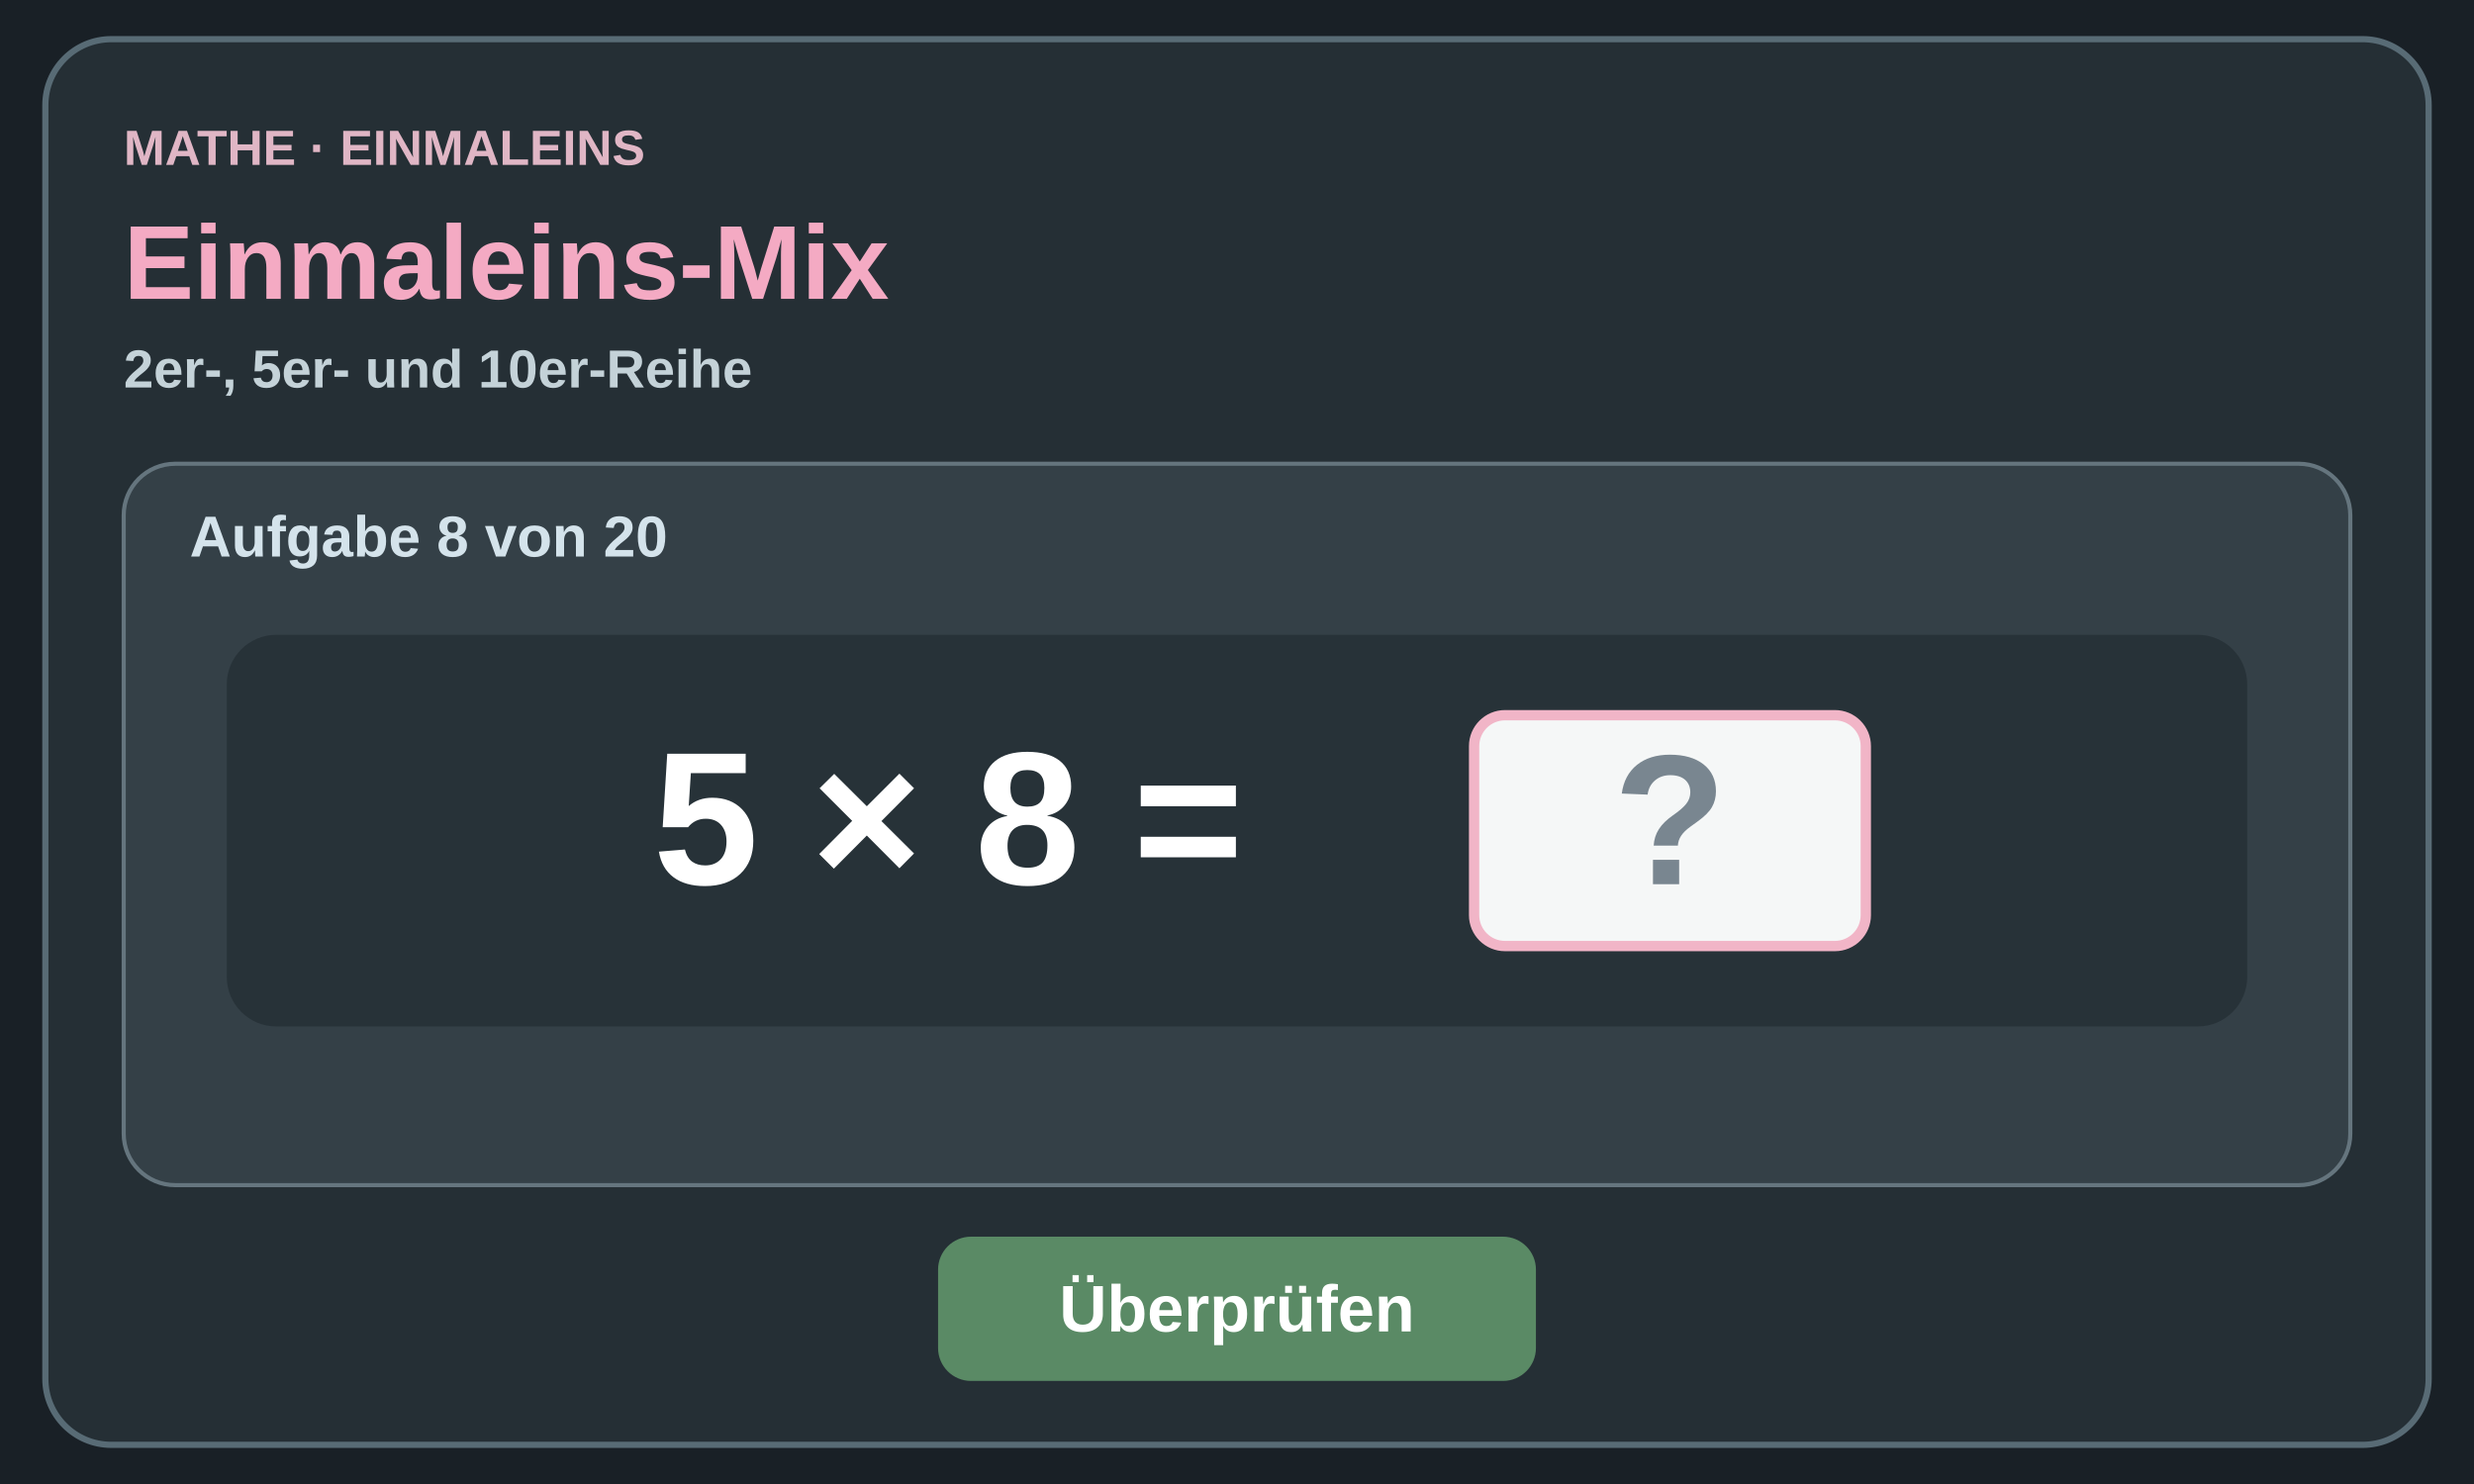
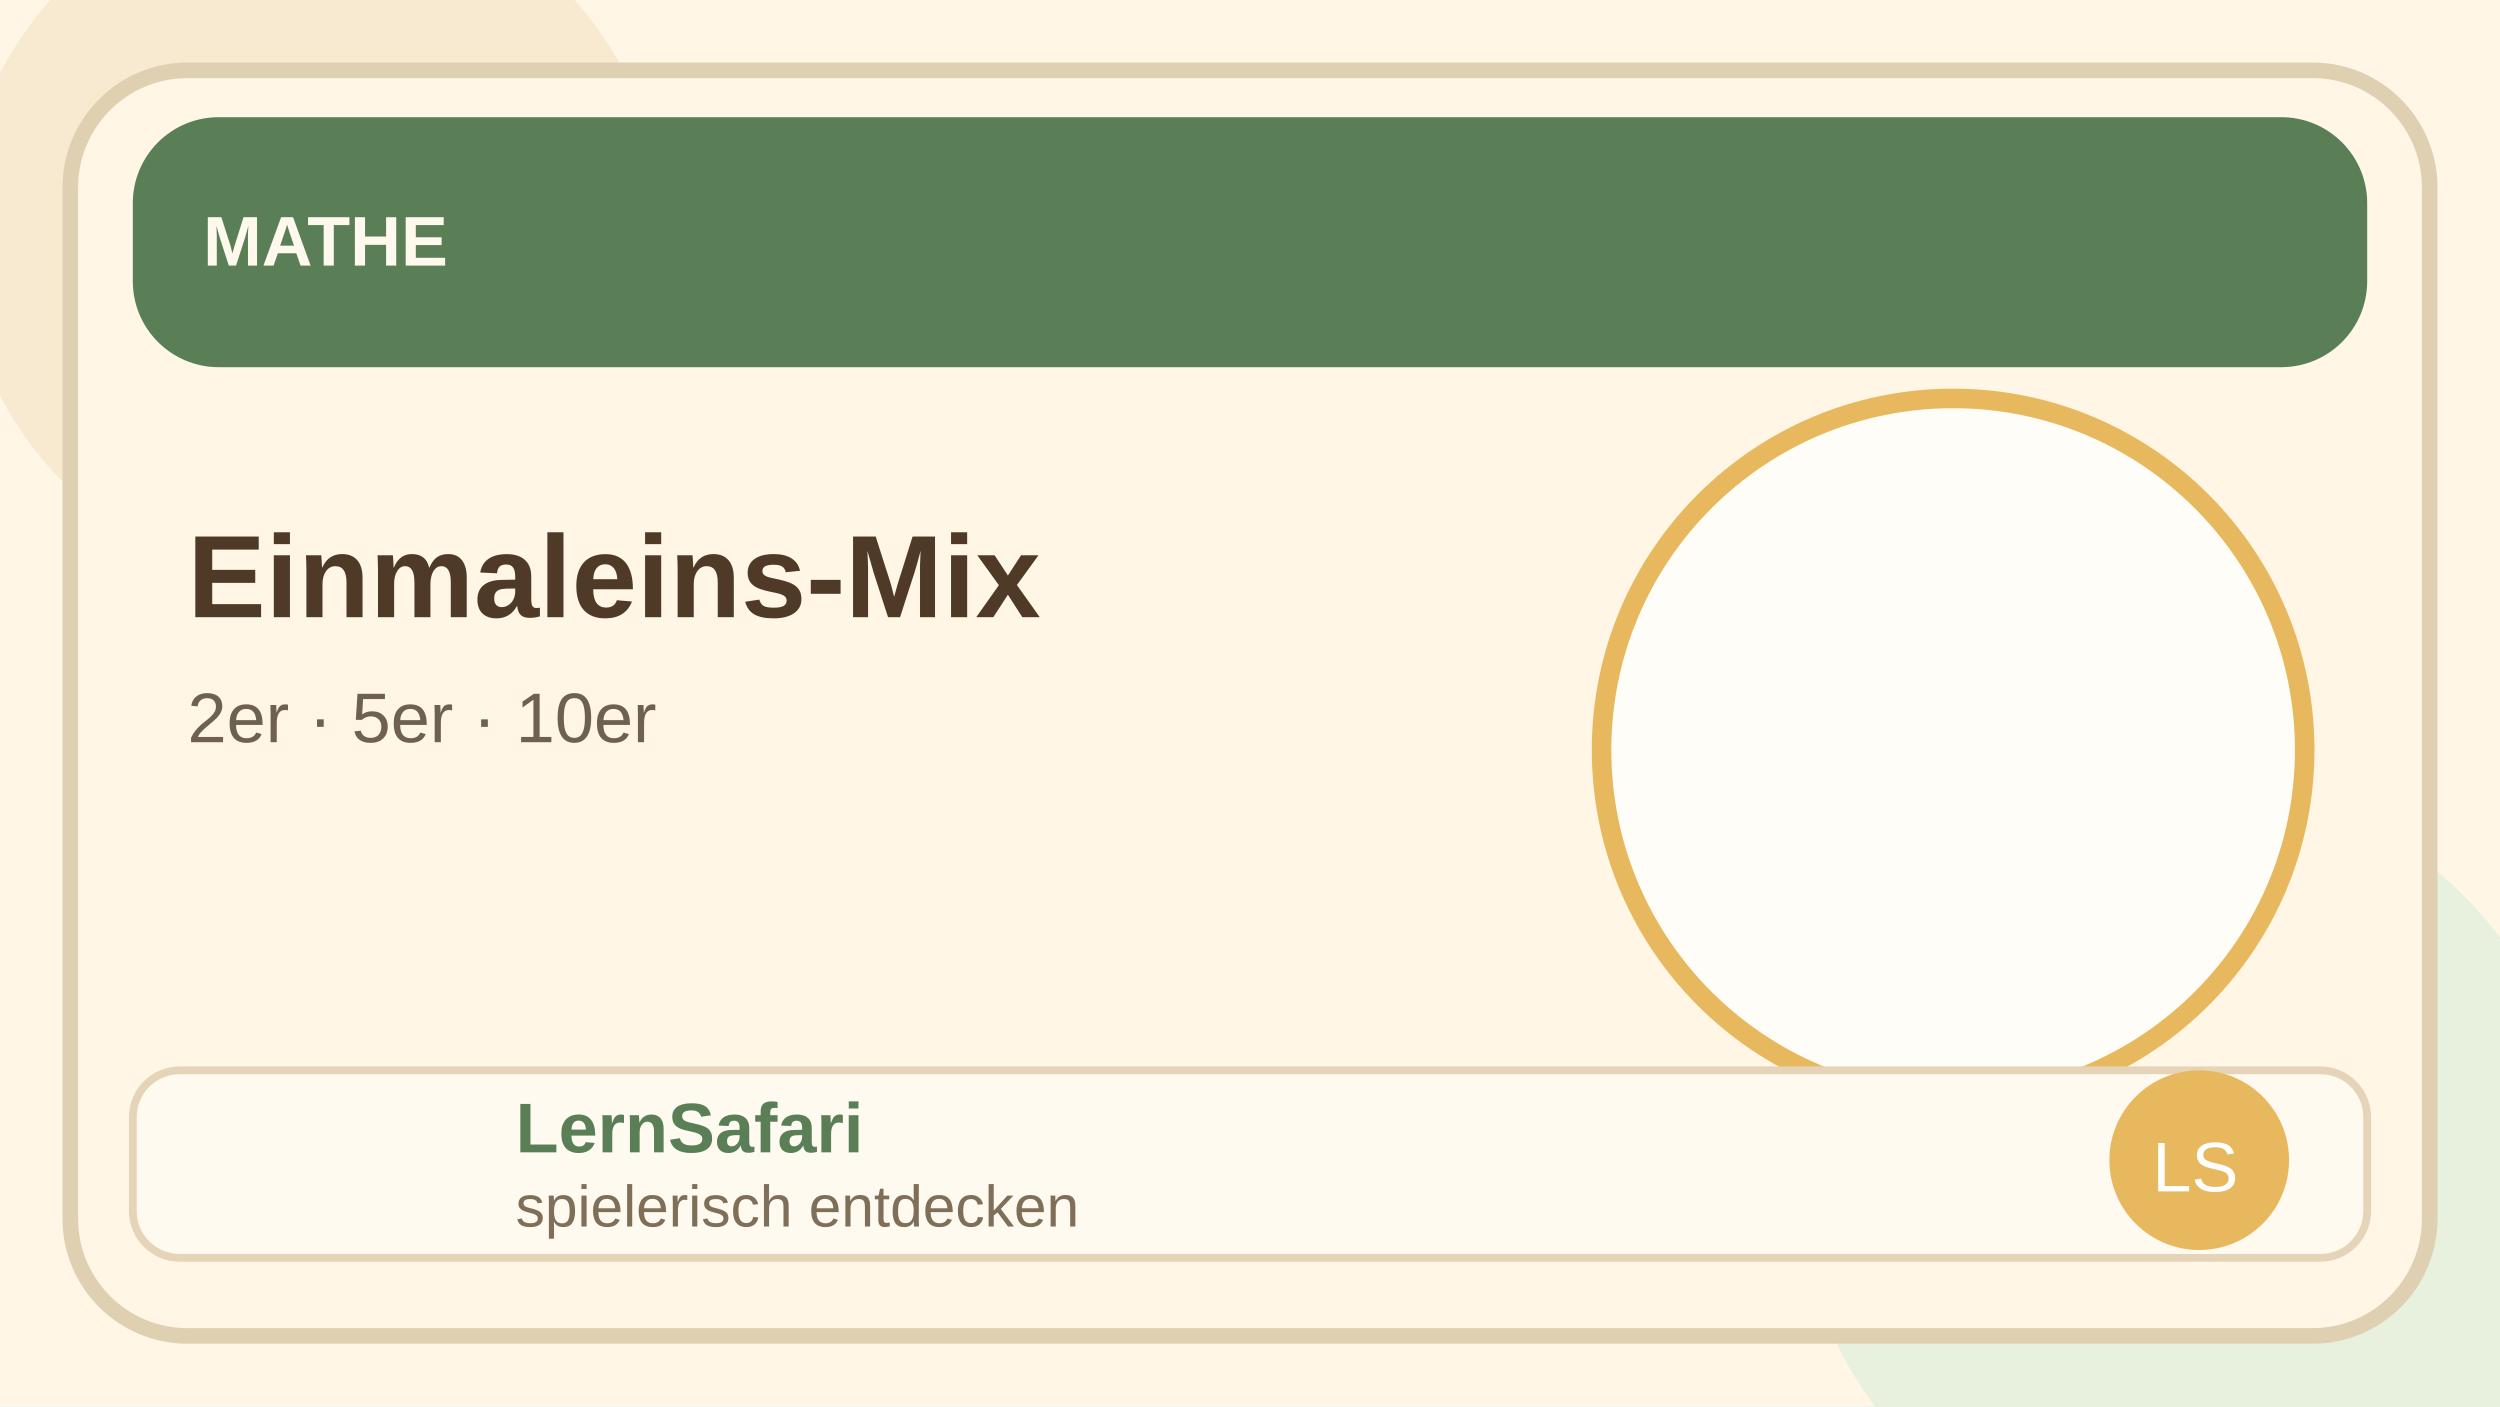
- <svg xmlns="http://www.w3.org/2000/svg" viewBox="0 0 1200 720">
-   <rect x="0" y="0" width="1200" height="720" rx="0" fill="#192026" stroke="none" stroke-width="0" />
-   <rect x="22" y="19" width="1156" height="682" rx="32" fill="#252f35" stroke="#586b75" stroke-width="3" />
-   <text x="60" y="80" fill="#e0b6c5" font-family="Arial,sans-serif" font-weight="900" font-size="24" text-anchor="start">MATHE · EINMALEINS</text>
-   <text x="60" y="145" fill="#f4aac3" font-family="Arial,sans-serif" font-weight="900" font-size="51" text-anchor="start">Einmaleins-Mix</text>
-   <text x="60" y="188" fill="#c4d2d8" font-family="Arial,sans-serif" font-weight="650" font-size="26" text-anchor="start">2er-, 5er- und 10er-Reihe</text>
-   <rect x="60" y="225" width="1080" height="350" rx="25" fill="#344047" stroke="#65757e" stroke-width="2" />
-   <text x="92" y="270" fill="#d4e3eb" font-family="Arial,sans-serif" font-weight="800" font-size="28" text-anchor="start">Aufgabe 8 von 20</text>
-   <rect x="110" y="308" width="980" height="190" rx="24" fill="#273238" stroke="none" stroke-width="0" />
-   <text x="460" y="429" fill="#fff" font-family="Arial,sans-serif" font-weight="900" font-size="92" text-anchor="middle">5 × 8 =</text>
-   <rect x="715" y="347" width="190" height="112" rx="15" fill="#f5f7f7" stroke="#f1b5c7" stroke-width="5" />
-   <text x="810" y="429" fill="#798690" font-family="Arial,sans-serif" font-weight="900" font-size="90" text-anchor="middle">?</text>
-   <rect x="455" y="600" width="290" height="70" rx="16" fill="#5a8a65" stroke="none" stroke-width="0" />
-   <text x="600" y="646" fill="white" font-family="Arial,sans-serif" font-weight="850" font-size="32" text-anchor="middle">Überprüfen</text>
+ <svg xmlns="http://www.w3.org/2000/svg" width="640" height="360" viewBox="0 0 640 360">
+   <rect width="640" height="360" fill="#FFF6E6" />
+   <circle cx="80" cy="60" r="90" fill="#f8ead0" />
+   <circle cx="560" cy="300" r="100" fill="#e8f0de" />
+   <rect x="18" y="18" width="604" height="324" rx="30" fill="#FFF6E6" stroke="#e0d0b2" stroke-width="4" />
+   <rect x="34" y="30" width="572" height="64" rx="22" fill="#5A7F56" />
+   <text x="52" y="68" font-family="Arial, sans-serif" font-size="18" font-weight="700" fill="#fff8ec">MATHE</text>
+   <text x="48" y="158" font-family="Arial, sans-serif" font-size="30" font-weight="700" fill="#4f3a27">Einmaleins-Mix</text>
+   <text x="48" y="190" font-family="Arial, sans-serif" font-size="18" fill="#6f614f">2er · 5er · 10er</text>
+   <circle cx="500" cy="192" r="90" fill="#fffdf7" stroke="#E7B85E" stroke-width="5" />
+   <rect x="34" y="274" width="572" height="48" rx="12" fill="#fffaf0" stroke="#e6d4b9" stroke-width="2" />
+   <text x="132" y="295" font-family="Arial, sans-serif" font-size="18" font-weight="700" fill="#5A7F56">LernSafari</text>
+   <text x="132" y="314" font-family="Arial, sans-serif" font-size="15" fill="#7f6f58">spielerisch entdecken</text>
+   <circle cx="563" cy="297" r="23" fill="#E7B85E" />
+   <text x="551" y="305" font-family="Arial, sans-serif" font-size="18" fill="#fff">LS</text>
</svg>
